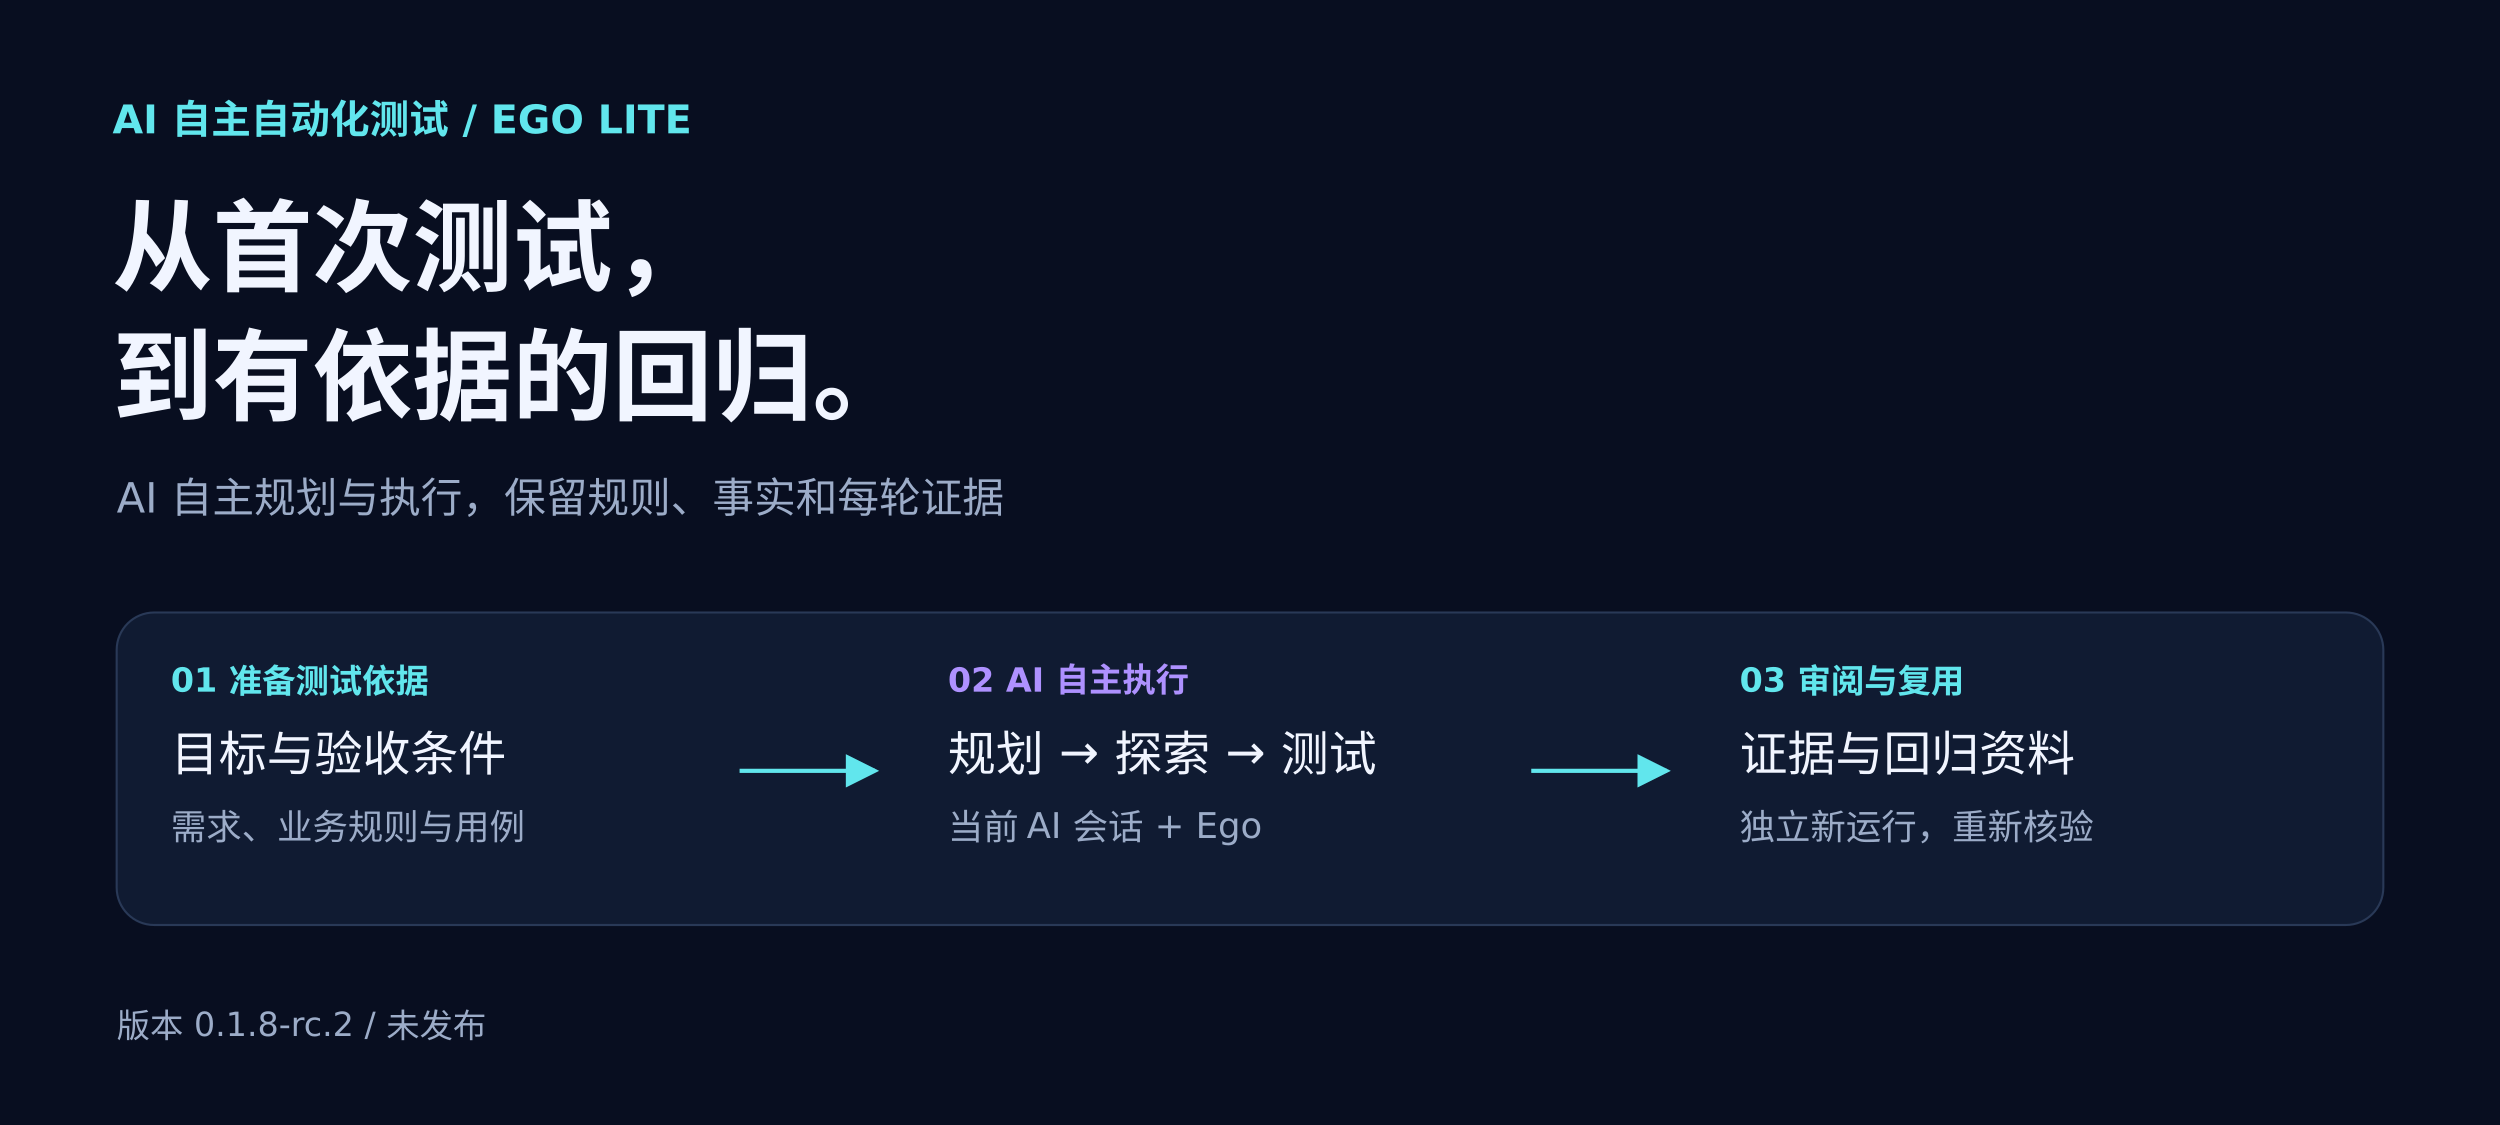
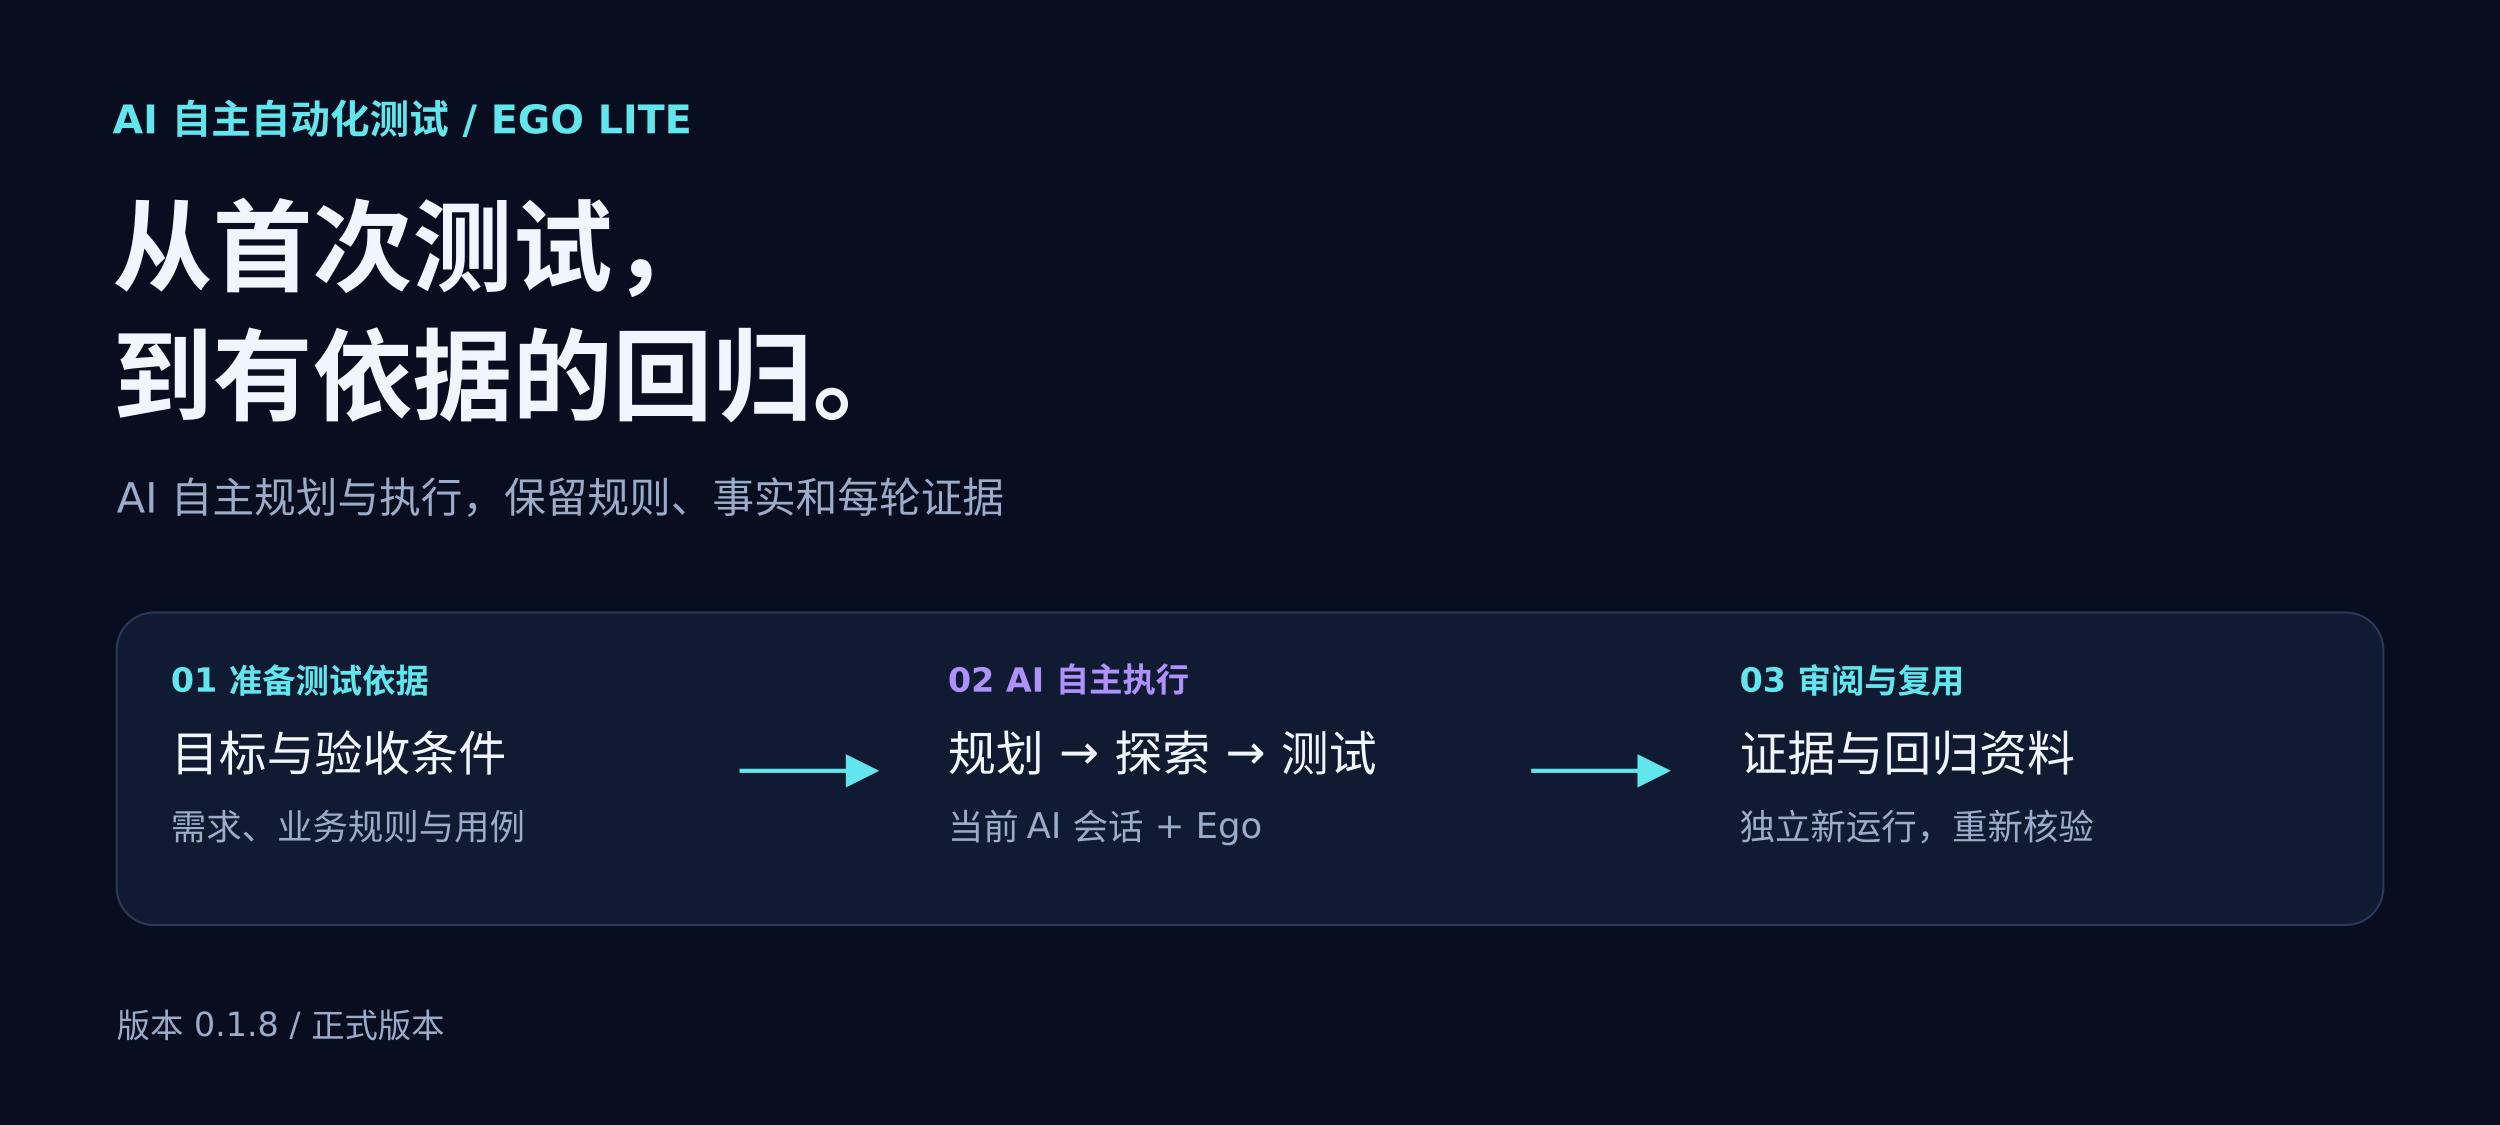
<svg xmlns="http://www.w3.org/2000/svg" width="1200" height="540" viewBox="0 0 1200 540" role="img" aria-label="AI 自主自动化测试 · Ego Lite">
  <defs>
    <linearGradient id="g">
      <stop stop-color="#61e6ed" />
      <stop offset="1" stop-color="#ae91ff" />
    </linearGradient>
    <marker id="arrow" markerWidth="8" markerHeight="8" refX="7" refY="4" orient="auto">
      <path d="M0,0 L8,4 L0,8" fill="#61e6ed" />
    </marker>
  </defs>
  <g font-family="DejaVu Sans, Noto Sans CJK SC, sans-serif">
    <rect x="0" y="0" width="1200" height="540" rx="0" fill="#080e20" stroke="#080e20" />
    <path d="M0,2 H1200" stroke="url(#g)" stroke-width="4" />
    <text x="54" y="64" font-size="19" fill="#61e6ed" font-weight="700">AI 自主自动化测试 / EGO LITE</text>
    <text x="54" y="136" font-size="48" fill="#f1f5ff" font-weight="700">从首次测试，</text>
    <text x="54" y="198" font-size="48" fill="#f1f5ff" font-weight="700">到有依据的回归。</text>
    <text x="56" y="246" font-size="20" fill="#9cacc8" font-weight="400">AI 自主规划与执行，保留规则、事实和每轮证据</text>
    <rect x="56" y="294" width="1088" height="150" rx="18" fill="#101b32" stroke="#293957" />
    <text x="82" y="332" font-size="16" fill="#61e6ed" font-weight="700">01  准备测试依据</text>
    <text x="82" y="370" font-size="23" fill="#f1f5ff" font-weight="400">目标与验收条件</text>
    <text x="82" y="403" font-size="17" fill="#9cacc8" font-weight="400">需求、业务规则与用例</text>
    <text x="455" y="332" font-size="16" fill="#ae91ff" font-weight="700">02  AI 自主执行</text>
    <text x="455" y="370" font-size="23" fill="#f1f5ff" font-weight="400">规划 → 探索 → 测试</text>
    <text x="455" y="403" font-size="17" fill="#9cacc8" font-weight="400">当前 AI 会话 + Ego</text>
    <text x="835" y="332" font-size="16" fill="#61e6ed" font-weight="700">03  审阅与复用</text>
    <text x="835" y="370" font-size="23" fill="#f1f5ff" font-weight="400">证据与回归资料</text>
    <text x="835" y="403" font-size="17" fill="#9cacc8" font-weight="400">独立新运行，重新核验</text>
    <path d="M355,370 L420,370" stroke="#61e6ed" stroke-width="2" fill="none" marker-end="url(#arrow)" />
    <path d="M735,370 L800,370" stroke="#61e6ed" stroke-width="2" fill="none" marker-end="url(#arrow)" />
-     <text x="56" y="498" font-size="16" fill="#9cacc8" font-weight="400">版本 0.1.8-rc.2  /  未发布</text>
+     <text x="56" y="498" font-size="16" fill="#9cacc8" font-weight="400">版本 0.1.8  /  正式版本</text>
  </g>
</svg>
